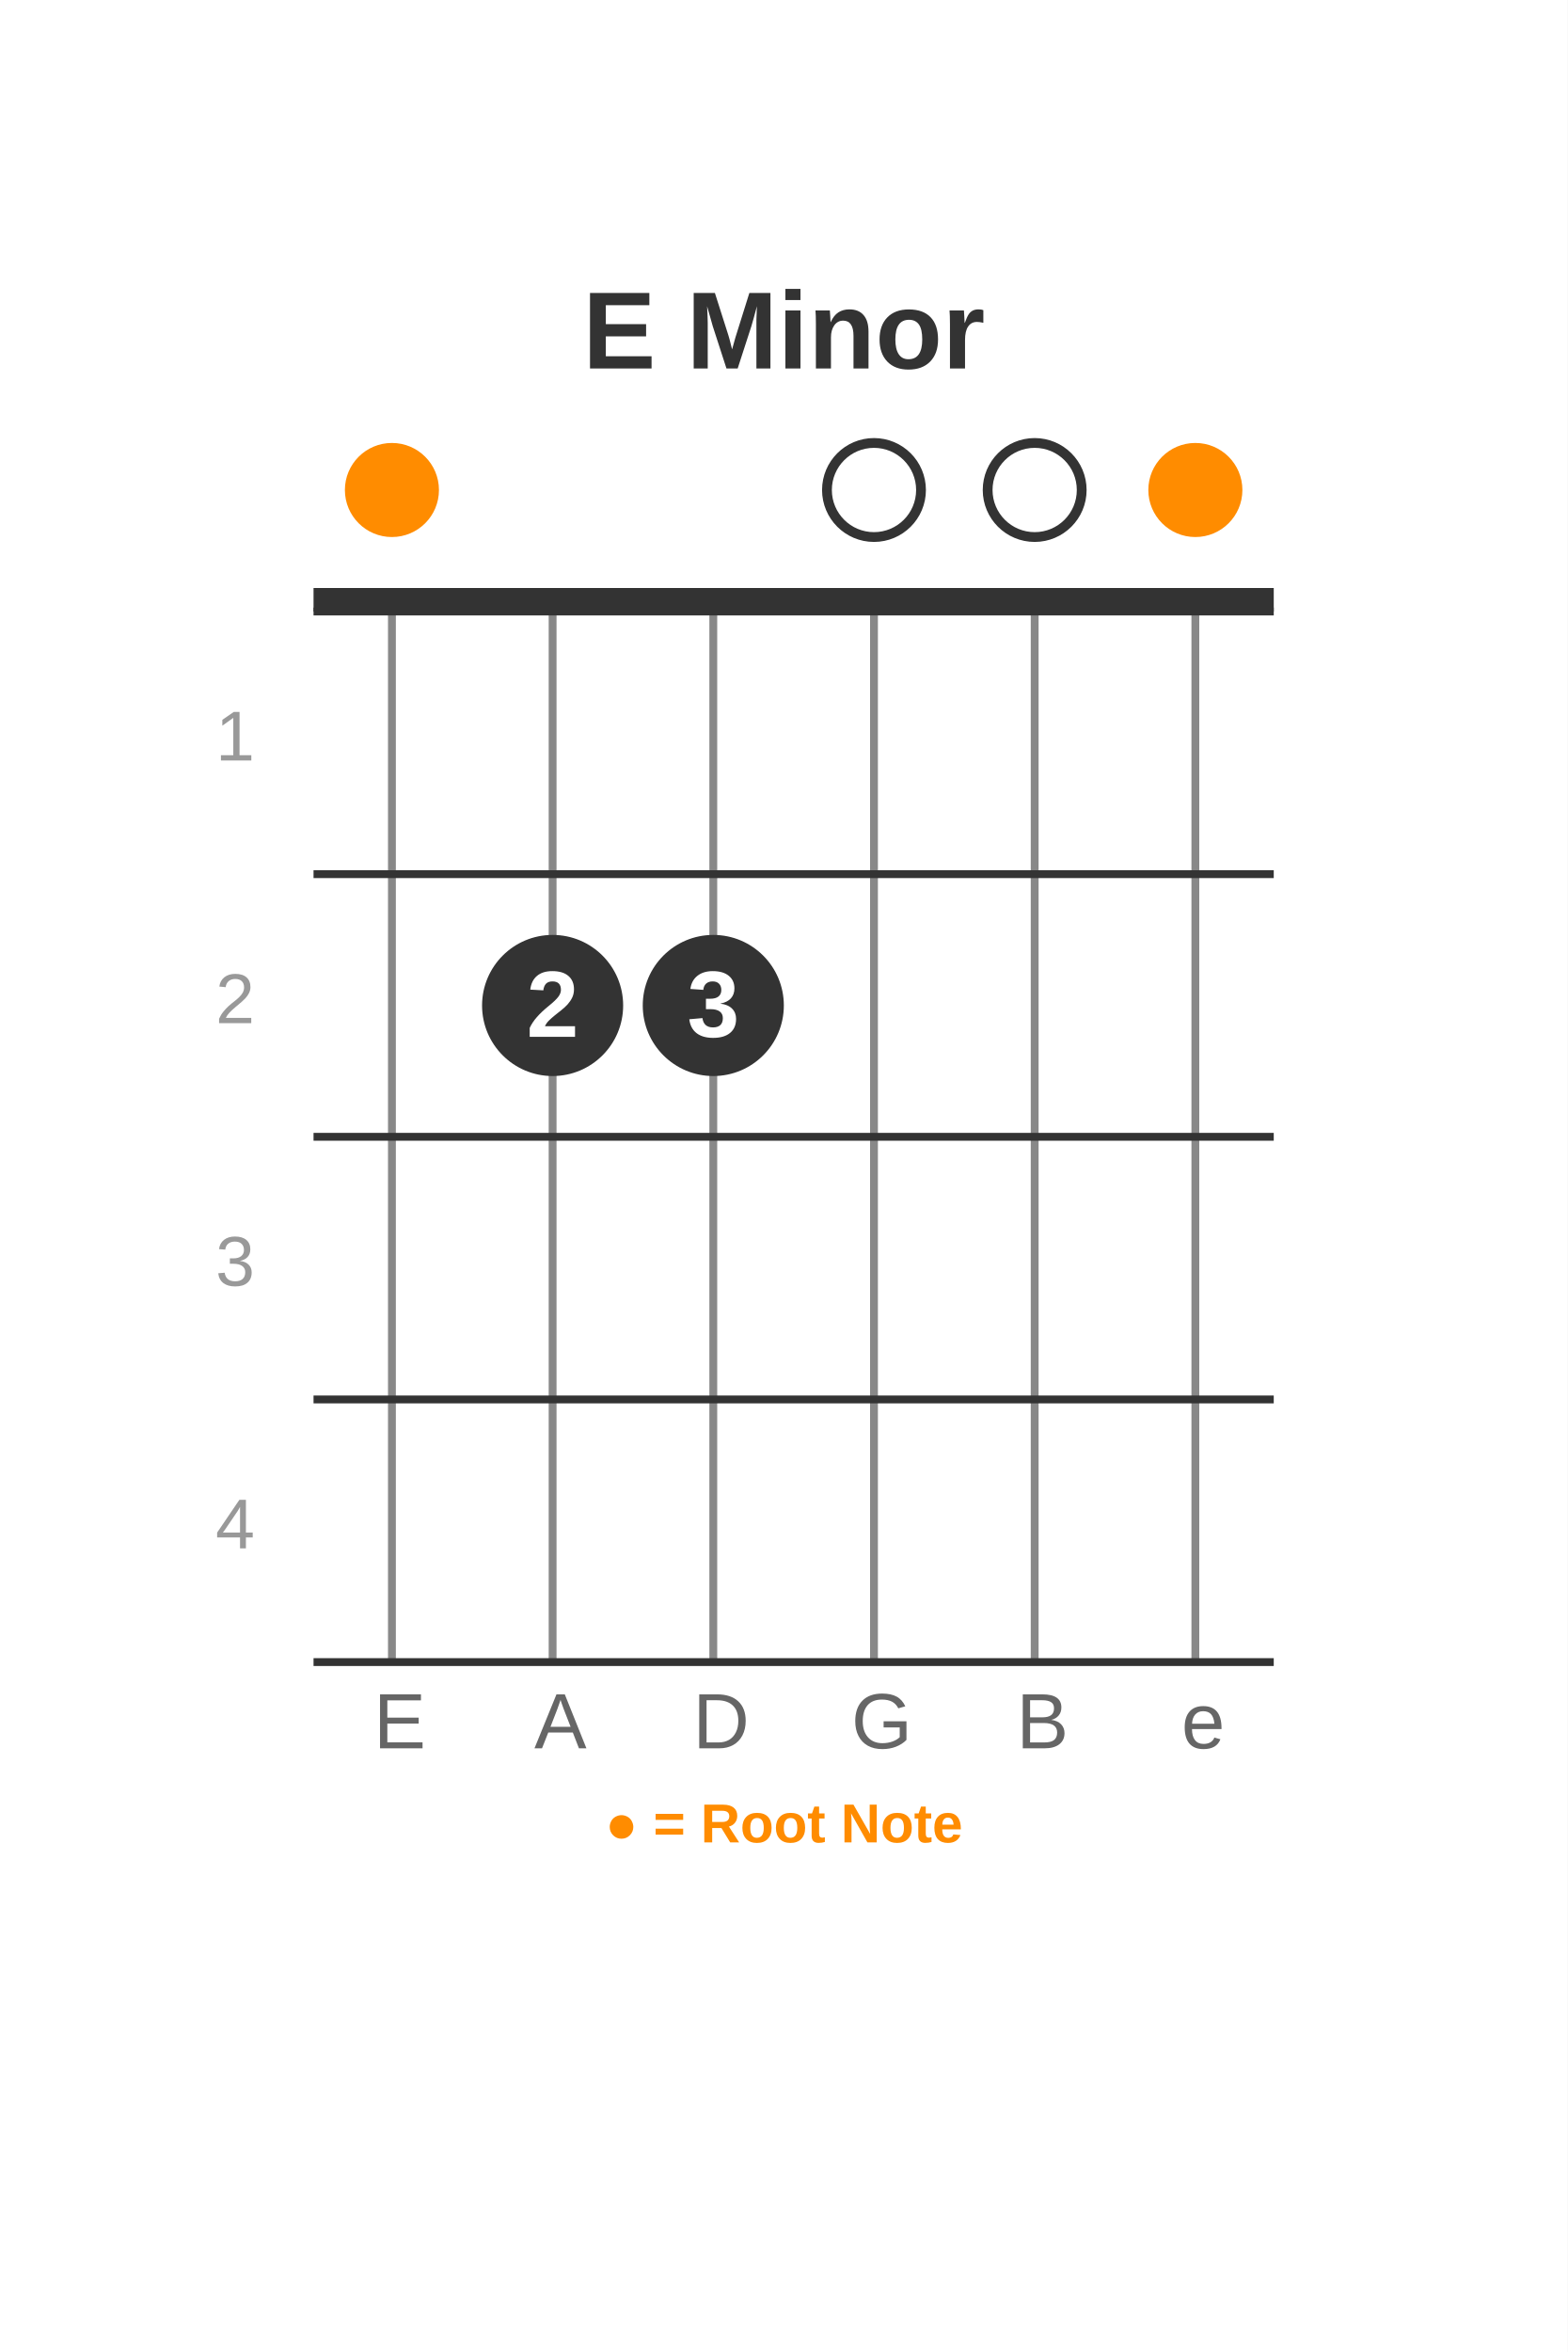
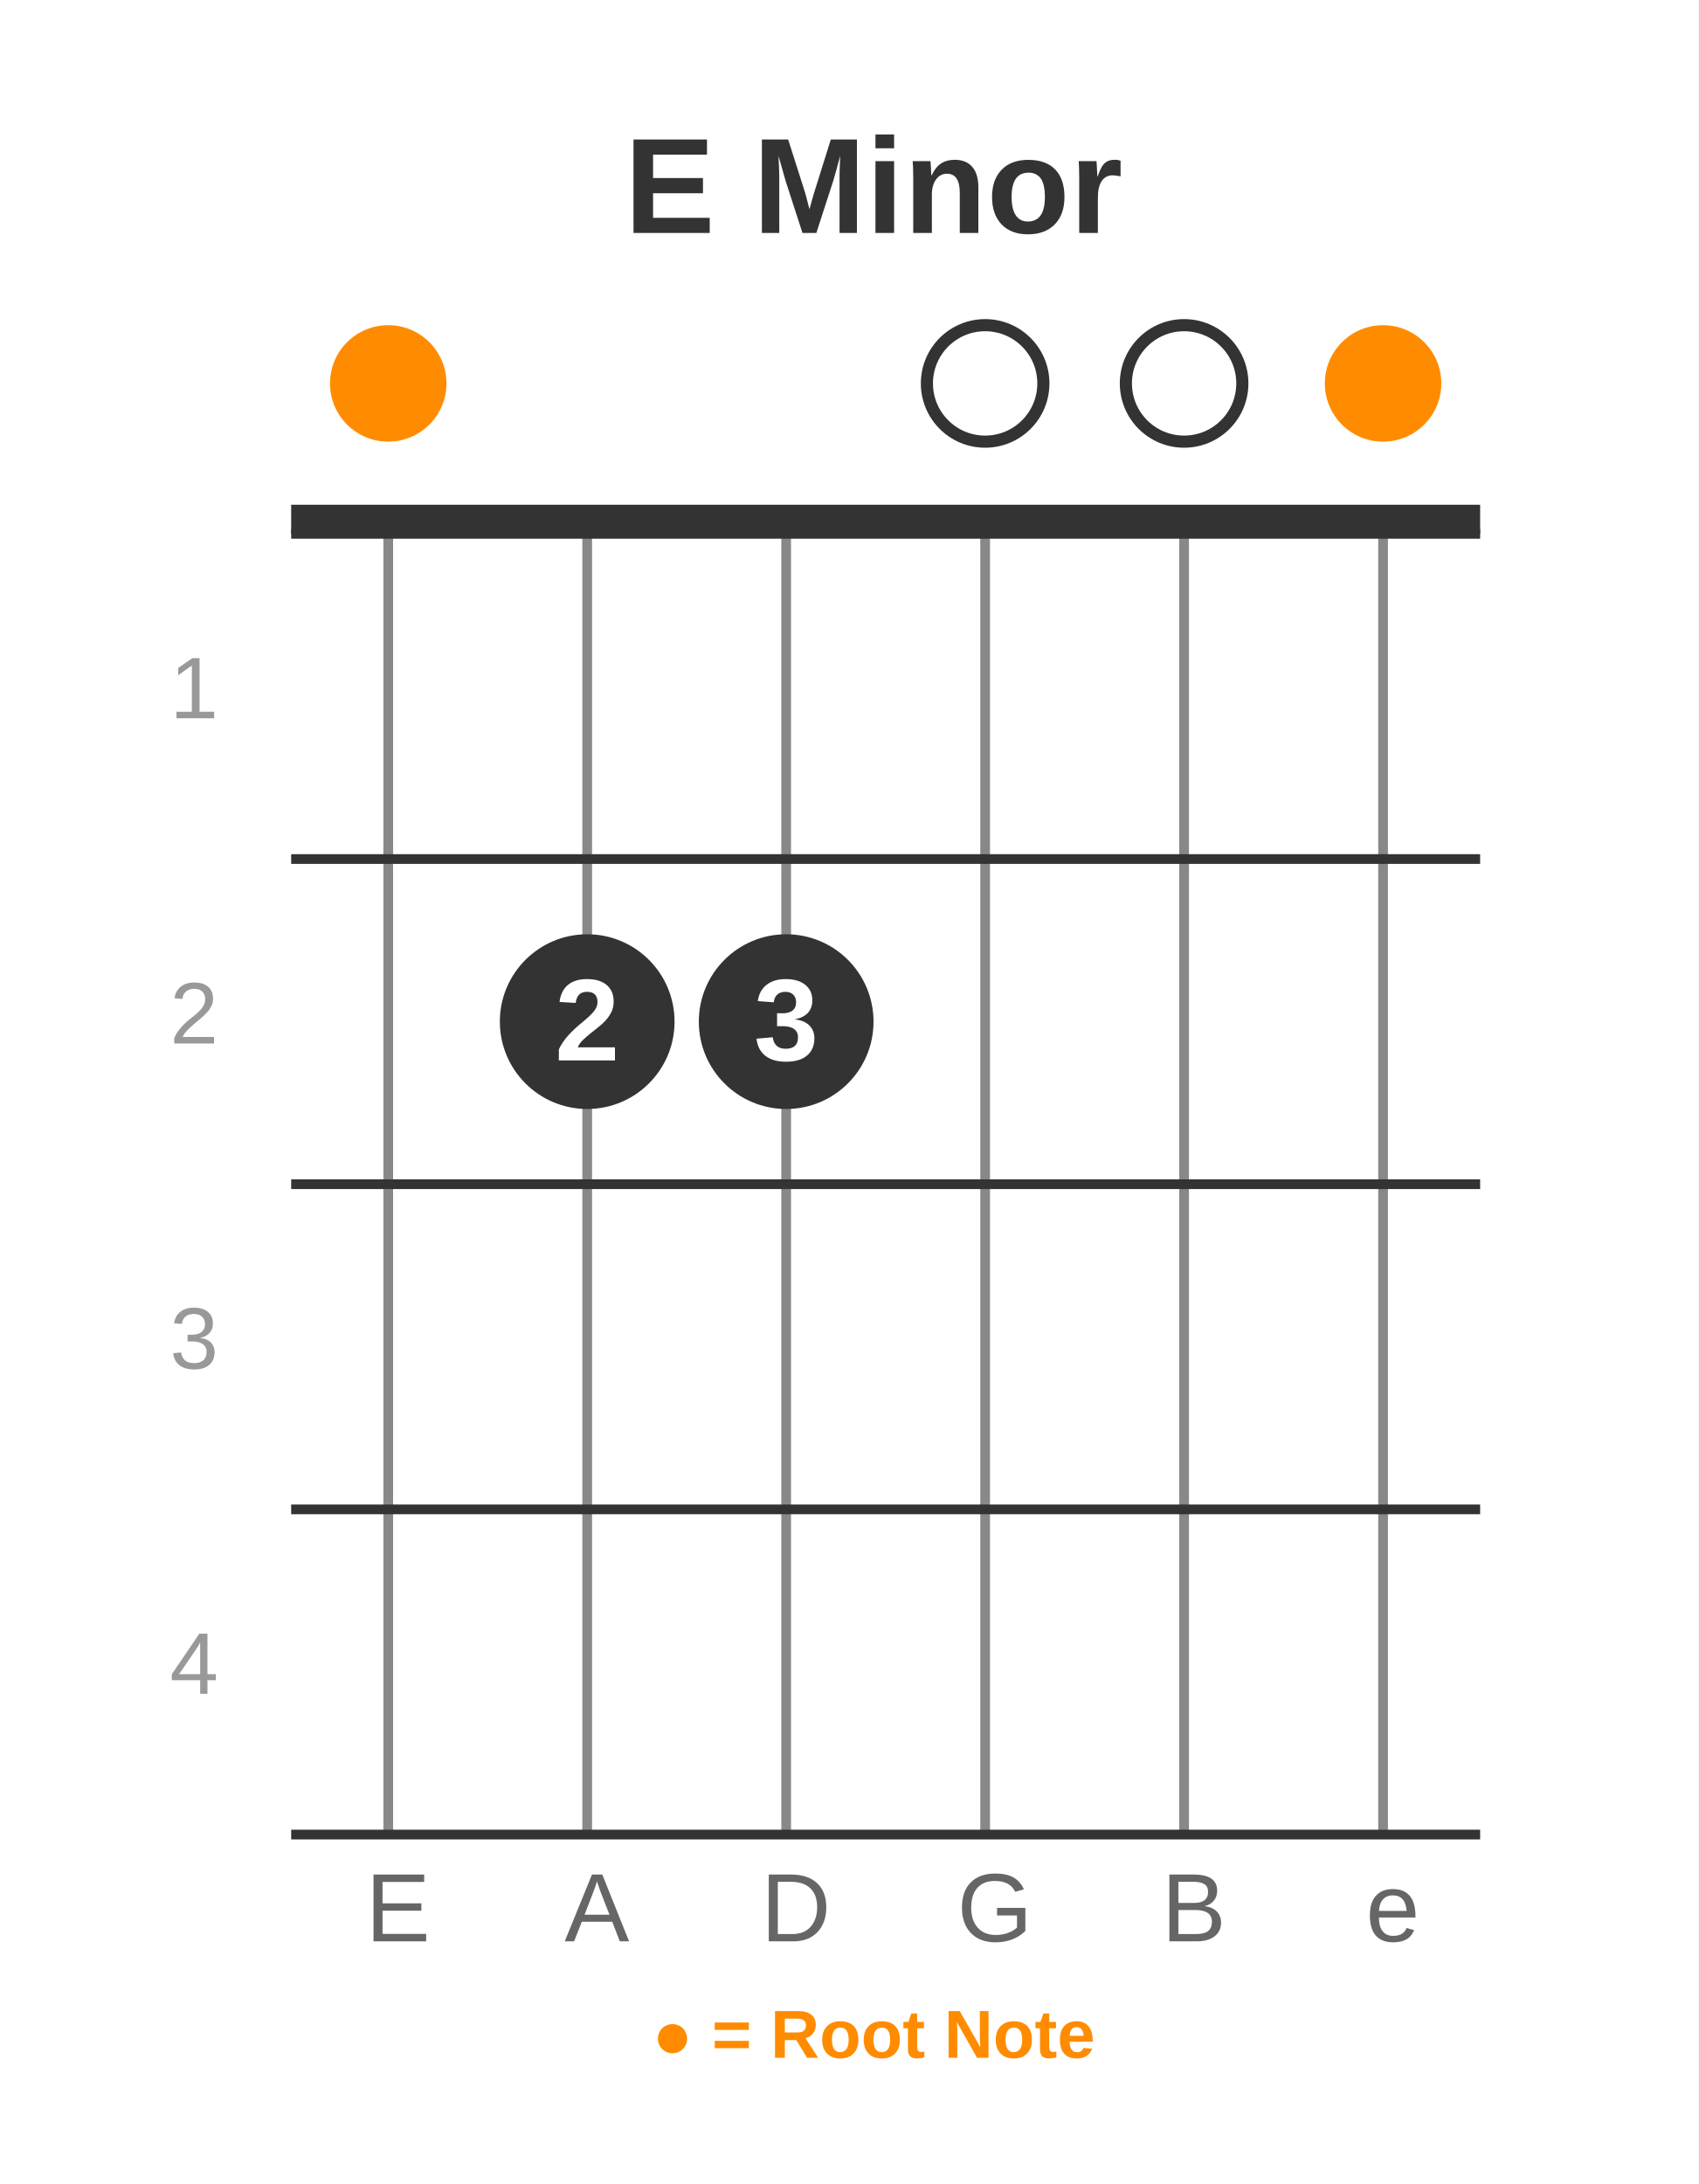
- <svg xmlns="http://www.w3.org/2000/svg" width="400" height="600" version="1.1" id="svg27">
+ <svg xmlns="http://www.w3.org/2000/svg" width="350" height="450" version="1.1" id="svg27">
  <defs id="defs27" />
-   <rect width="400" height="600" fill="#ffffff" id="rect1" x="0" y="0" />
-   <text x="200" y="94" font-family="Arial, sans-serif" font-size="28px" font-weight="bold" text-anchor="middle" fill="#333333" id="text1">E Minor</text>
-   <text x="102" y="446" font-family="Arial, sans-serif" font-size="20px" text-anchor="middle" fill="#666666" id="text2">E</text>
-   <text x="143" y="446" font-family="Arial, sans-serif" font-size="20px" text-anchor="middle" fill="#666666" id="text3">A</text>
-   <text x="184" y="446" font-family="Arial, sans-serif" font-size="20px" text-anchor="middle" fill="#666666" id="text4">D</text>
-   <text x="225" y="446" font-family="Arial, sans-serif" font-size="20px" text-anchor="middle" fill="#666666" id="text5">G</text>
-   <text x="266" y="446" font-family="Arial, sans-serif" font-size="20px" text-anchor="middle" fill="#666666" id="text6">B</text>
-   <text x="307" y="446" font-family="Arial, sans-serif" font-size="20px" text-anchor="middle" fill="#666666" id="text7">e</text>
-   <circle cx="100" cy="125" r="12" fill="#FF8C00" id="circle7" />
-   <circle cx="223" cy="125" r="12" fill="none" stroke="#333" stroke-width="2.5" id="circle8" />
-   <circle cx="264" cy="125" r="12" fill="none" stroke="#333" stroke-width="2.5" id="circle9" />
-   <circle cx="305" cy="125" r="12" fill="#FF8C00" id="circle10" />
-   <rect x="80" y="150" width="245" height="6" fill="#333" id="rect10" />
-   <line x1="100" y1="156" x2="100" y2="424" stroke="#888" stroke-width="2" id="line10" />
-   <line x1="141" y1="156" x2="141" y2="424" stroke="#888" stroke-width="2" id="line11" />
-   <line x1="182" y1="156" x2="182" y2="424" stroke="#888" stroke-width="2" id="line12" />
-   <line x1="223" y1="156" x2="223" y2="424" stroke="#888" stroke-width="2" id="line13" />
-   <line x1="264" y1="156" x2="264" y2="424" stroke="#888" stroke-width="2" id="line14" />
-   <line x1="305" y1="156" x2="305" y2="424" stroke="#888" stroke-width="2" id="line15" />
-   <line x1="80" y1="156" x2="325" y2="156" stroke="#333" stroke-width="2" id="line16" />
-   <line x1="80" y1="223" x2="325" y2="223" stroke="#333" stroke-width="2" id="line17" />
-   <line x1="80" y1="290" x2="325" y2="290" stroke="#333" stroke-width="2" id="line18" />
-   <line x1="80" y1="357" x2="325" y2="357" stroke="#333" stroke-width="2" id="line19" />
-   <line x1="80" y1="424" x2="325" y2="424" stroke="#333" stroke-width="2" id="line20" />
-   <text x="60" y="194" font-family="Arial, sans-serif" font-size="18" text-anchor="middle" fill="#999" id="text20">1</text>
-   <text x="60" y="261" font-family="Arial, sans-serif" font-size="18" text-anchor="middle" fill="#999" id="text21">2</text>
-   <text x="60" y="328" font-family="Arial, sans-serif" font-size="18" text-anchor="middle" fill="#999" id="text22">3</text>
-   <text x="60" y="395" font-family="Arial, sans-serif" font-size="18" text-anchor="middle" fill="#999" id="text23">4</text>
-   <circle cx="141" cy="256.5" r="18" fill="#333" id="circle23" />
-   <text x="141" y="264.5" font-family="Arial, sans-serif" font-size="16" font-weight="bold" text-anchor="middle" fill="white" id="text24" style="font-size:24px">2</text>
-   <circle cx="182" cy="256.5" r="18" fill="#333" id="circle24" />
-   <text x="182" y="264.5" font-family="Arial, sans-serif" font-size="16" font-weight="bold" text-anchor="middle" fill="white" id="text25" style="font-size:24px">3</text>
-   <text x="200" y="470" font-family="Arial, sans-serif" font-size="14" text-anchor="middle" fill="#FF8C00" font-weight="bold" id="text26">● = Root Note</text>
+   <rect width="350" height="450" fill="#ffffff" id="rect1" x="0" y="0" />
+   <text x="180" y="48" font-family="Arial, sans-serif" font-size="28px" font-weight="bold" text-anchor="middle" fill="#333333" id="text1">E Minor</text>
+   <text x="82" y="400" font-family="Arial, sans-serif" font-size="20px" text-anchor="middle" fill="#666666" id="text2">E</text>
+   <text x="123" y="400" font-family="Arial, sans-serif" font-size="20px" text-anchor="middle" fill="#666666" id="text3">A</text>
+   <text x="164" y="400" font-family="Arial, sans-serif" font-size="20px" text-anchor="middle" fill="#666666" id="text4">D</text>
+   <text x="205" y="400" font-family="Arial, sans-serif" font-size="20px" text-anchor="middle" fill="#666666" id="text5">G</text>
+   <text x="246" y="400" font-family="Arial, sans-serif" font-size="20px" text-anchor="middle" fill="#666666" id="text6">B</text>
+   <text x="287" y="400" font-family="Arial, sans-serif" font-size="20px" text-anchor="middle" fill="#666666" id="text7">e</text>
+   <circle cx="80" cy="79" r="12" fill="#ff8c00" id="circle7" />
+   <circle cx="203" cy="79" r="12" fill="none" stroke="#333333" stroke-width="2.5" id="circle8" />
+   <circle cx="244" cy="79" r="12" fill="none" stroke="#333333" stroke-width="2.5" id="circle9" />
+   <circle cx="285" cy="79" r="12" fill="#ff8c00" id="circle10" />
+   <rect x="60" y="104" width="245" height="6" fill="#333333" id="rect10" />
+   <line x1="80" y1="110" x2="80" y2="378" stroke="#888888" stroke-width="2" id="line10" />
+   <line x1="121" y1="110" x2="121" y2="378" stroke="#888888" stroke-width="2" id="line11" />
+   <line x1="162" y1="110" x2="162" y2="378" stroke="#888888" stroke-width="2" id="line12" />
+   <line x1="203" y1="110" x2="203" y2="378" stroke="#888888" stroke-width="2" id="line13" />
+   <line x1="244" y1="110" x2="244" y2="378" stroke="#888888" stroke-width="2" id="line14" />
+   <line x1="285" y1="110" x2="285" y2="378" stroke="#888888" stroke-width="2" id="line15" />
+   <line x1="60" y1="110" x2="305" y2="110" stroke="#333333" stroke-width="2" id="line16" />
+   <line x1="60" y1="177" x2="305" y2="177" stroke="#333333" stroke-width="2" id="line17" />
+   <line x1="60" y1="244" x2="305" y2="244" stroke="#333333" stroke-width="2" id="line18" />
+   <line x1="60" y1="311" x2="305" y2="311" stroke="#333333" stroke-width="2" id="line19" />
+   <line x1="60" y1="378" x2="305" y2="378" stroke="#333333" stroke-width="2" id="line20" />
+   <text x="40" y="148" font-family="Arial, sans-serif" font-size="18px" text-anchor="middle" fill="#999999" id="text20">1</text>
+   <text x="40" y="215" font-family="Arial, sans-serif" font-size="18px" text-anchor="middle" fill="#999999" id="text21">2</text>
+   <text x="40" y="282" font-family="Arial, sans-serif" font-size="18px" text-anchor="middle" fill="#999999" id="text22">3</text>
+   <text x="40" y="349" font-family="Arial, sans-serif" font-size="18px" text-anchor="middle" fill="#999999" id="text23">4</text>
+   <circle cx="121" cy="210.5" r="18" fill="#333333" id="circle23" />
+   <text x="121" y="218.5" font-family="Arial, sans-serif" font-size="16" font-weight="bold" text-anchor="middle" fill="#ffffff" id="text24" style="font-size:24px">2</text>
+   <circle cx="162" cy="210.5" r="18" fill="#333333" id="circle24" />
+   <text x="162" y="218.5" font-family="Arial, sans-serif" font-size="16" font-weight="bold" text-anchor="middle" fill="#ffffff" id="text25" style="font-size:24px">3</text>
+   <text x="180" y="424" font-family="Arial, sans-serif" font-size="14px" text-anchor="middle" fill="#ff8c00" font-weight="bold" id="text26">● = Root Note</text>
</svg>
